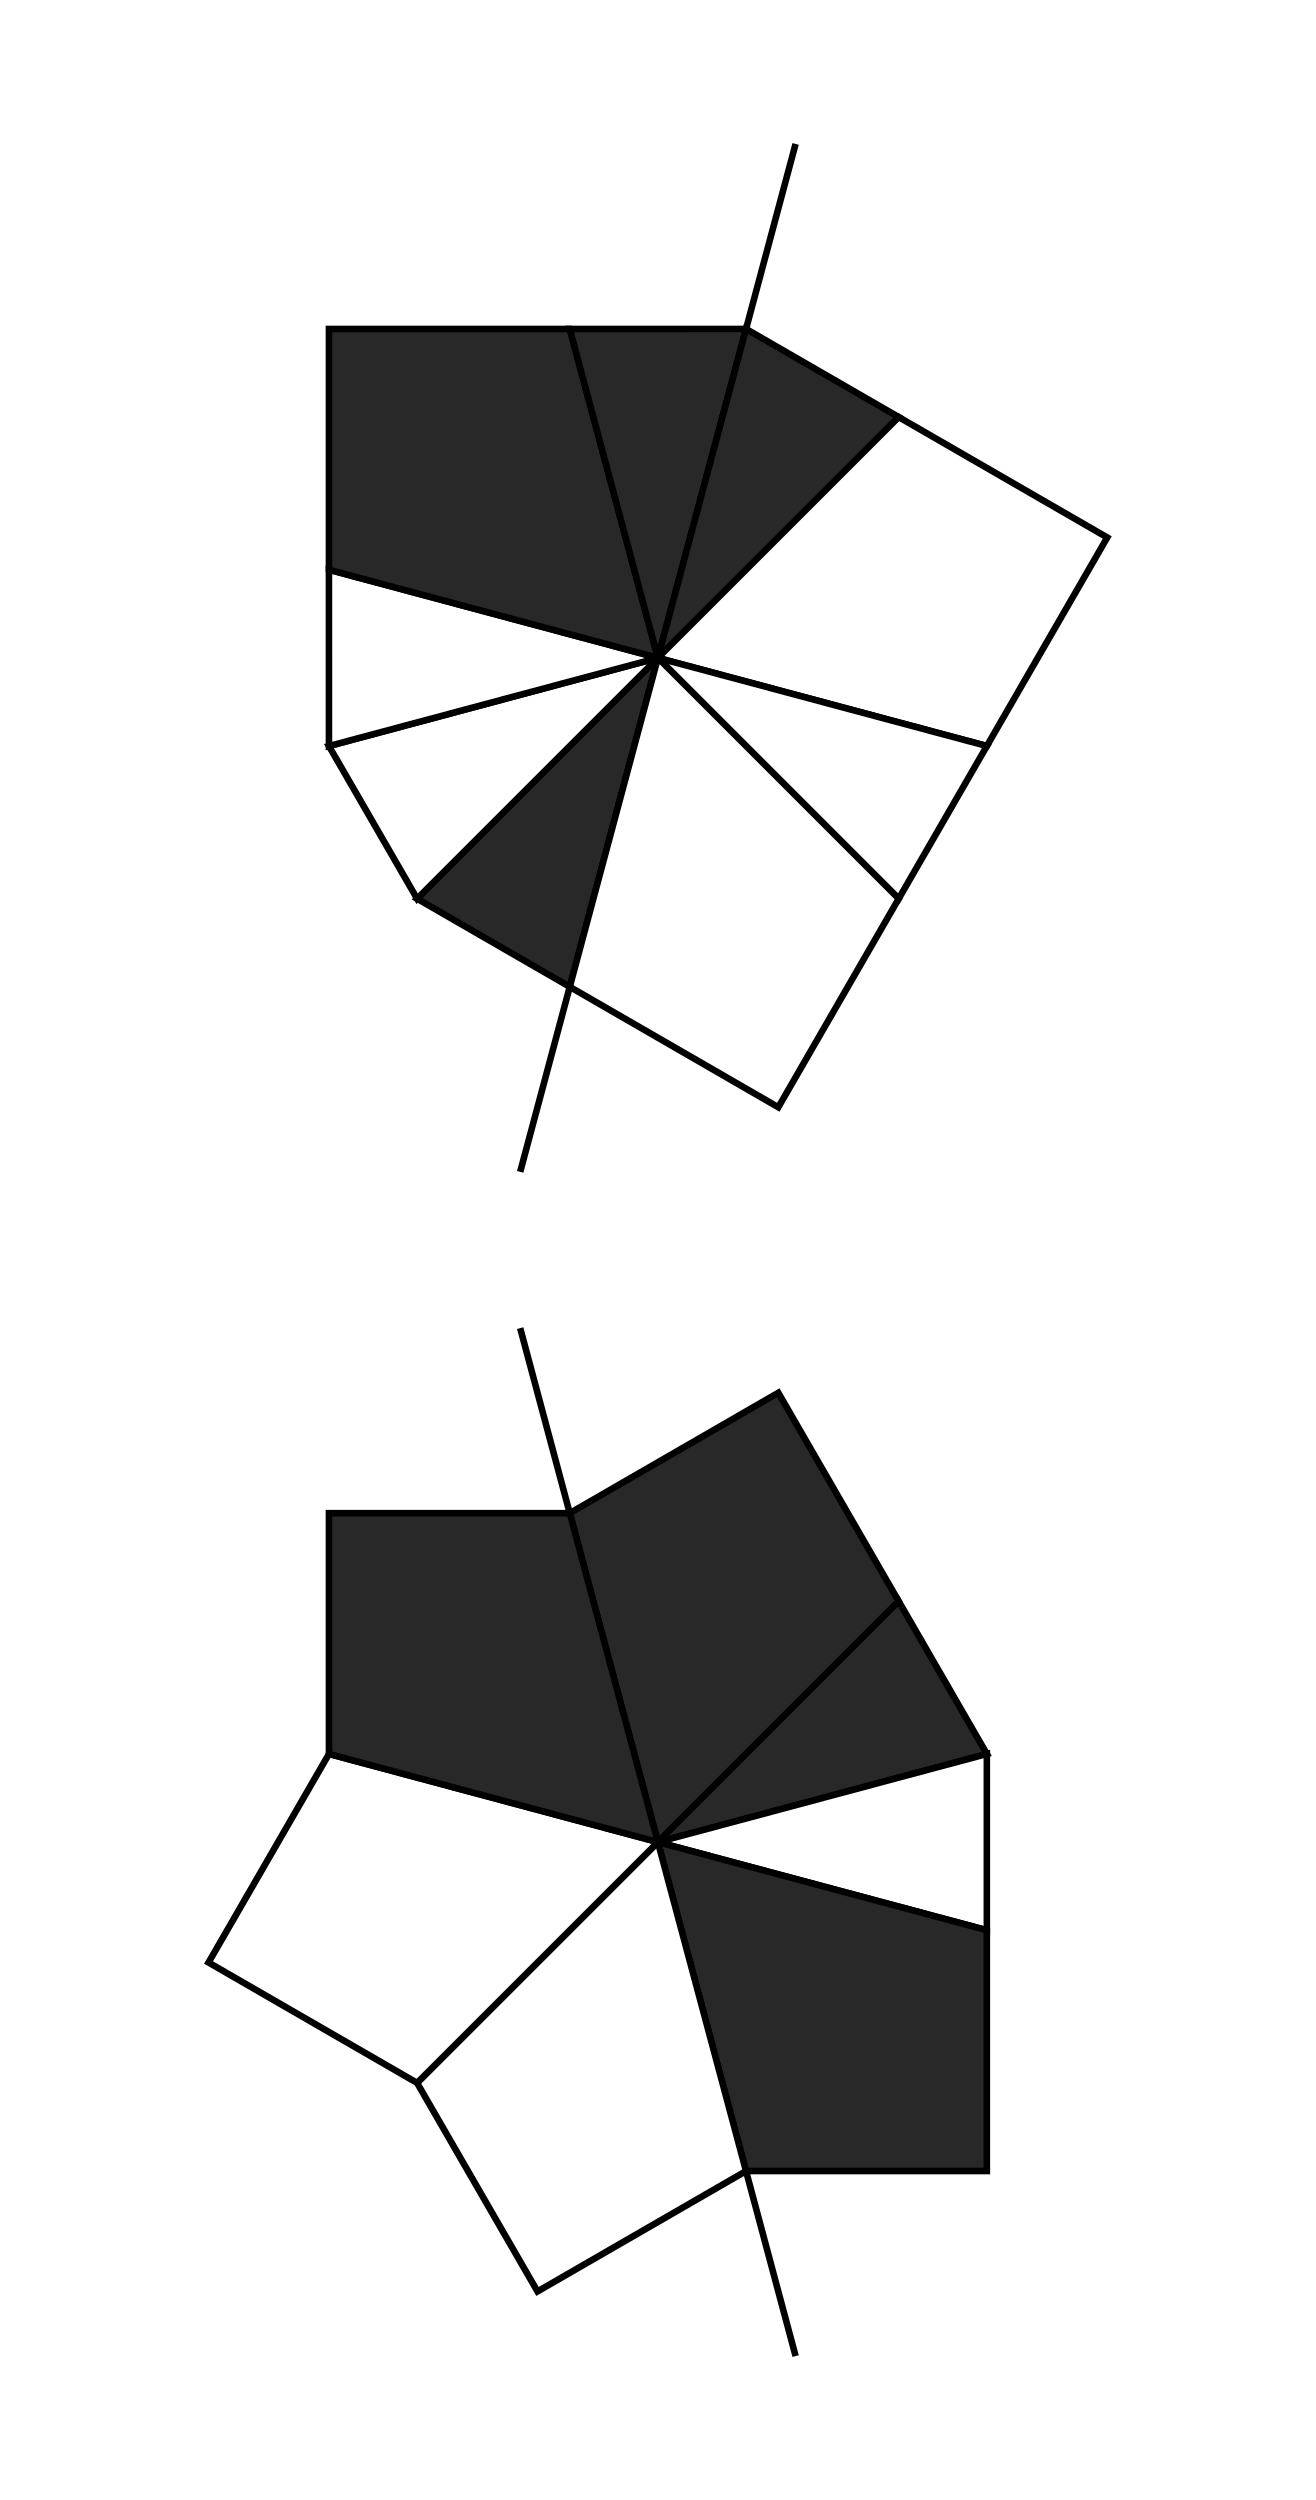
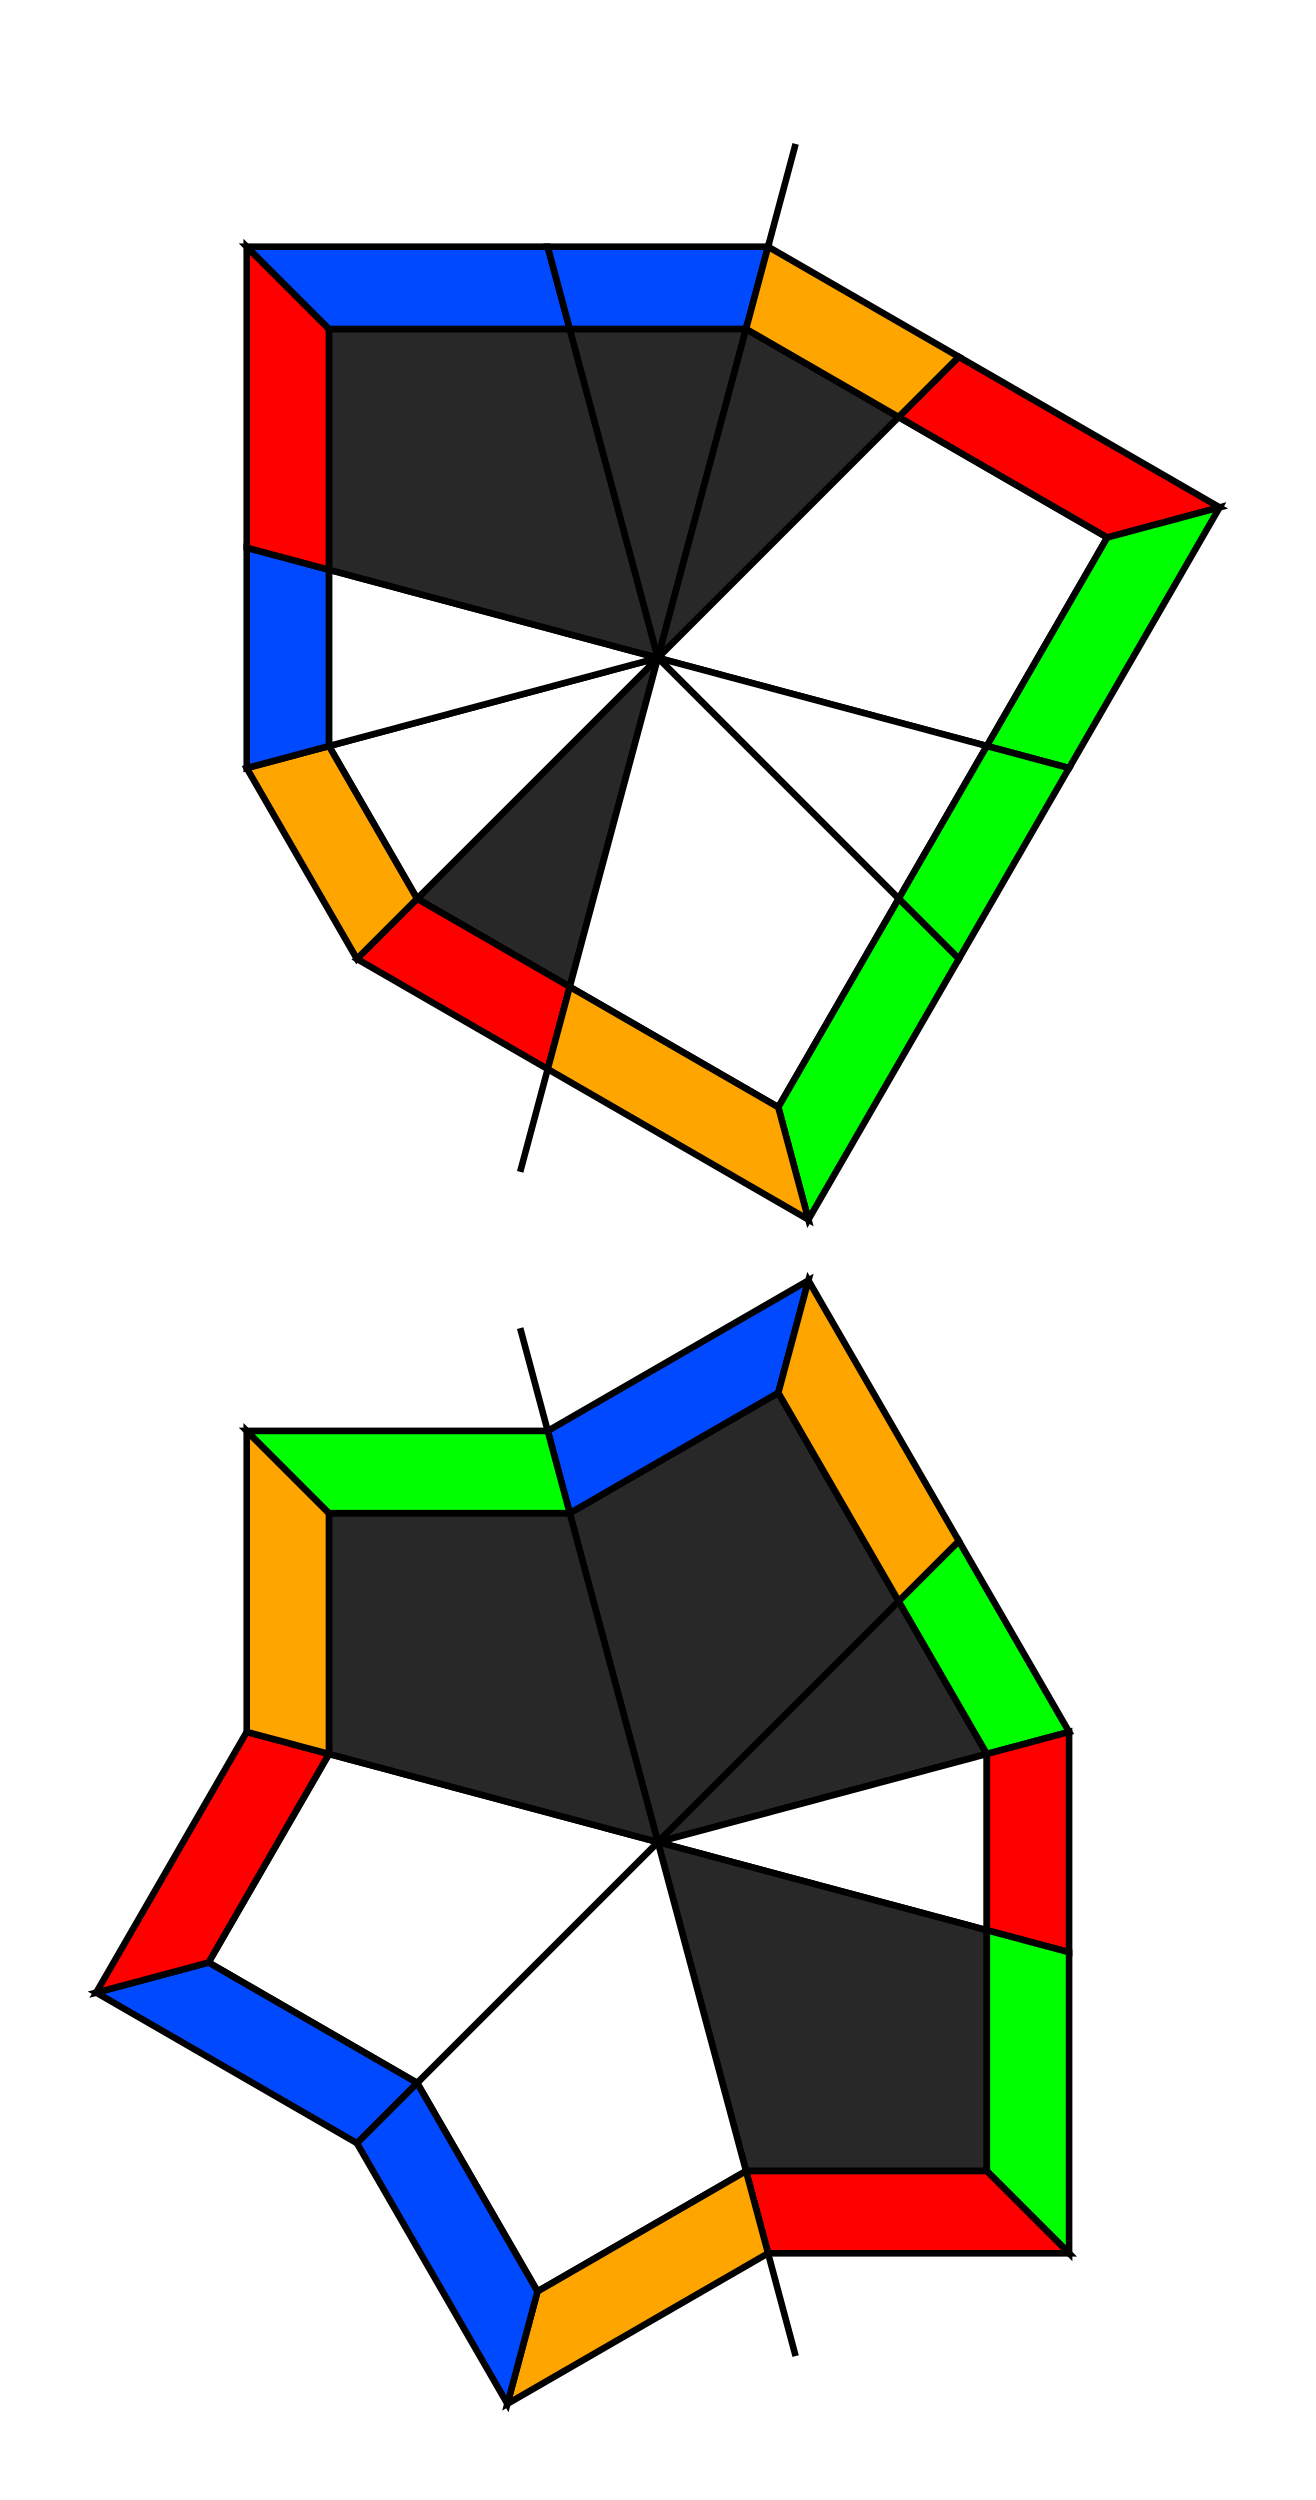
<svg xmlns="http://www.w3.org/2000/svg" width="200" height="380.0" viewBox="-100.0 -190.0 200 380.0">
  <defs>
</defs>
  <path d="M-20.934,78.125 L20.934,-78.125" stroke="rgb(0, 0, 0)" stroke-width="1" transform="translate(0, -90.0)" />
  <path d="M0,0 L-13.397,50.0 L-36.603,36.603 Z" fill="rgb(40, 40, 40)" stroke="rgb(0, 0, 0)" stroke-width="1" transform="translate(0, -90.0) rotate(0)" />
+   <path d="M-13.397,50.0 L-16.747,62.5 L-45.753,45.753 L-36.603,36.603 Z" fill="rgb(255, 0, 0)" stroke="rgb(0, 0, 0)" stroke-width="1" transform="translate(0, -90.0) rotate(0)" />
  <path d="M0,0 L-13.397,50.0 L-36.603,36.603 Z" fill="rgb(255, 255, 255)" stroke="rgb(0, 0, 0)" stroke-width="1" transform="translate(0, -90.0) rotate(30)" />
+   <path d="M-13.397,50.0 L-16.747,62.5 L-45.753,45.753 L-36.603,36.603 Z" fill="rgb(255, 165, 0)" stroke="rgb(0, 0, 0)" stroke-width="1" transform="translate(0, -90.0) rotate(30)" />
  <path d="M0,0 L-13.397,50.0 L-36.603,36.603 Z" fill="rgb(255, 255, 255)" stroke="rgb(0, 0, 0)" stroke-width="1" transform="translate(0, -90.0) rotate(60)" />
+   <path d="M-13.397,50.0 L-16.747,62.5 L-45.753,45.753 L-36.603,36.603 Z" fill="rgb(0, 73, 255)" stroke="rgb(0, 0, 0)" stroke-width="1" transform="translate(0, -90.0) rotate(60)" />
  <path d="M0,0 L-13.397,50.0 L-50.0,50.0 L-50.0,13.397 Z" fill="rgb(40, 40, 40)" stroke="rgb(0, 0, 0)" stroke-width="1" transform="translate(0, -90.0) rotate(90)" />
+   <path d="M-13.397,50.0 L-16.747,62.5 L-62.5,62.5 L-50.0,50.0 Z" fill="rgb(255, 0, 0)" stroke="rgb(0, 0, 0)" stroke-width="1" transform="translate(0, -90.0) rotate(90)" />
+   <path d="M-50.0,50.0 L-62.5,62.5 L-62.5,16.747 L-50.0,13.397 Z" fill="rgb(0, 73, 255)" stroke="rgb(0, 0, 0)" stroke-width="1" transform="translate(0, -90.0) rotate(90)" />
  <path d="M0,0 L-13.397,50.0 L-36.603,36.603 Z" fill="rgb(40, 40, 40)" stroke="rgb(0, 0, 0)" stroke-width="1" transform="translate(0, -90.0) rotate(150)" />
+   <path d="M-13.397,50.0 L-16.747,62.5 L-45.753,45.753 L-36.603,36.603 Z" fill="rgb(0, 73, 255)" stroke="rgb(0, 0, 0)" stroke-width="1" transform="translate(0, -90.0) rotate(150)" />
  <path d="M0,0 L-13.397,50.0 L-36.603,36.603 Z" fill="rgb(40, 40, 40)" stroke="rgb(0, 0, 0)" stroke-width="1" transform="translate(0, -90.0) rotate(180)" />
+   <path d="M-13.397,50.0 L-16.747,62.5 L-45.753,45.753 L-36.603,36.603 Z" fill="rgb(255, 165, 0)" stroke="rgb(0, 0, 0)" stroke-width="1" transform="translate(0, -90.0) rotate(180)" />
  <path d="M0,0 L-13.397,50.0 L-50.0,50.0 L-50.0,13.397 Z" fill="rgb(255, 255, 255)" stroke="rgb(0, 0, 0)" stroke-width="1" transform="translate(0, -90.0) rotate(210)" />
+   <path d="M-13.397,50.0 L-16.747,62.5 L-62.5,62.5 L-50.0,50.0 Z" fill="rgb(255, 0, 0)" stroke="rgb(0, 0, 0)" stroke-width="1" transform="translate(0, -90.0) rotate(210)" />
+   <path d="M-50.0,50.0 L-62.5,62.5 L-62.5,16.747 L-50.0,13.397 Z" fill="rgb(0, 255, 0)" stroke="rgb(0, 0, 0)" stroke-width="1" transform="translate(0, -90.0) rotate(210)" />
  <path d="M0,0 L-13.397,50.0 L-36.603,36.603 Z" fill="rgb(255, 255, 255)" stroke="rgb(0, 0, 0)" stroke-width="1" transform="translate(0, -90.0) rotate(270)" />
+   <path d="M-13.397,50.0 L-16.747,62.5 L-45.753,45.753 L-36.603,36.603 Z" fill="rgb(0, 255, 0)" stroke="rgb(0, 0, 0)" stroke-width="1" transform="translate(0, -90.0) rotate(270)" />
  <path d="M0,0 L-13.397,50.0 L-50.0,50.0 L-50.0,13.397 Z" fill="rgb(255, 255, 255)" stroke="rgb(0, 0, 0)" stroke-width="1" transform="translate(0, -90.0) rotate(300)" />
+   <path d="M-13.397,50.0 L-16.747,62.5 L-62.5,62.5 L-50.0,50.0 Z" fill="rgb(0, 255, 0)" stroke="rgb(0, 0, 0)" stroke-width="1" transform="translate(0, -90.0) rotate(300)" />
+   <path d="M-50.0,50.0 L-62.5,62.5 L-62.5,16.747 L-50.0,13.397 Z" fill="rgb(255, 165, 0)" stroke="rgb(0, 0, 0)" stroke-width="1" transform="translate(0, -90.0) rotate(300)" />
  <path d="M-20.934,78.125 L20.934,-78.125" stroke="rgb(0, 0, 0)" stroke-width="1" transform="translate(0, 90.0) rotate(-30)" />
  <path d="M0,0 L-13.397,50.0 L-50.0,50.0 L-50.0,13.397 Z" fill="rgb(40, 40, 40)" stroke="rgb(0, 0, 0)" stroke-width="1" transform="translate(0, 90.0) rotate(150)" />
+   <path d="M-13.397,50.0 L-16.747,62.5 L-62.5,62.5 L-50.0,50.0 Z" fill="rgb(0, 73, 255)" stroke="rgb(0, 0, 0)" stroke-width="1" transform="translate(0, 90.0) rotate(150)" />
+   <path d="M-50.0,50.0 L-62.5,62.5 L-62.5,16.747 L-50.0,13.397 Z" fill="rgb(255, 165, 0)" stroke="rgb(0, 0, 0)" stroke-width="1" transform="translate(0, 90.0) rotate(150)" />
  <path d="M0,0 L-13.397,50.0 L-36.603,36.603 Z" fill="rgb(40, 40, 40)" stroke="rgb(0, 0, 0)" stroke-width="1" transform="translate(0, 90.0) rotate(210)" />
+   <path d="M-13.397,50.0 L-16.747,62.5 L-45.753,45.753 L-36.603,36.603 Z" fill="rgb(0, 255, 0)" stroke="rgb(0, 0, 0)" stroke-width="1" transform="translate(0, 90.0) rotate(210)" />
  <path d="M0,0 L-13.397,50.0 L-36.603,36.603 Z" fill="rgb(255, 255, 255)" stroke="rgb(0, 0, 0)" stroke-width="1" transform="translate(0, 90.0) rotate(240)" />
+   <path d="M-13.397,50.0 L-16.747,62.5 L-45.753,45.753 L-36.603,36.603 Z" fill="rgb(255, 0, 0)" stroke="rgb(0, 0, 0)" stroke-width="1" transform="translate(0, 90.0) rotate(240)" />
  <path d="M0,0 L-13.397,50.0 L-50.0,50.0 L-50.0,13.397 Z" fill="rgb(40, 40, 40)" stroke="rgb(0, 0, 0)" stroke-width="1" transform="translate(0, 90.0) rotate(270)" />
+   <path d="M-13.397,50.0 L-16.747,62.5 L-62.5,62.5 L-50.0,50.0 Z" fill="rgb(0, 255, 0)" stroke="rgb(0, 0, 0)" stroke-width="1" transform="translate(0, 90.0) rotate(270)" />
+   <path d="M-50.0,50.0 L-62.5,62.5 L-62.5,16.747 L-50.0,13.397 Z" fill="rgb(255, 0, 0)" stroke="rgb(0, 0, 0)" stroke-width="1" transform="translate(0, 90.0) rotate(270)" />
  <path d="M0,0 L-13.397,50.0 L-50.0,50.0 L-50.0,13.397 Z" fill="rgb(255, 255, 255)" stroke="rgb(0, 0, 0)" stroke-width="1" transform="translate(0, 90.0) rotate(330)" />
+   <path d="M-13.397,50.0 L-16.747,62.5 L-62.5,62.5 L-50.0,50.0 Z" fill="rgb(255, 165, 0)" stroke="rgb(0, 0, 0)" stroke-width="1" transform="translate(0, 90.0) rotate(330)" />
+   <path d="M-50.0,50.0 L-62.5,62.5 L-62.5,16.747 L-50.0,13.397 Z" fill="rgb(0, 73, 255)" stroke="rgb(0, 0, 0)" stroke-width="1" transform="translate(0, 90.0) rotate(330)" />
  <path d="M0,0 L-13.397,50.0 L-50.0,50.0 L-50.0,13.397 Z" fill="rgb(255, 255, 255)" stroke="rgb(0, 0, 0)" stroke-width="1" transform="translate(0, 90.0) rotate(390)" />
+   <path d="M-13.397,50.0 L-16.747,62.5 L-62.5,62.5 L-50.0,50.0 Z" fill="rgb(0, 73, 255)" stroke="rgb(0, 0, 0)" stroke-width="1" transform="translate(0, 90.0) rotate(390)" />
+   <path d="M-50.0,50.0 L-62.5,62.5 L-62.5,16.747 L-50.0,13.397 Z" fill="rgb(255, 0, 0)" stroke="rgb(0, 0, 0)" stroke-width="1" transform="translate(0, 90.0) rotate(390)" />
  <path d="M0,0 L-13.397,50.0 L-50.0,50.0 L-50.0,13.397 Z" fill="rgb(40, 40, 40)" stroke="rgb(0, 0, 0)" stroke-width="1" transform="translate(0, 90.0) rotate(450)" />
+   <path d="M-13.397,50.0 L-16.747,62.5 L-62.5,62.5 L-50.0,50.0 Z" fill="rgb(255, 165, 0)" stroke="rgb(0, 0, 0)" stroke-width="1" transform="translate(0, 90.0) rotate(450)" />
+   <path d="M-50.0,50.0 L-62.5,62.5 L-62.5,16.747 L-50.0,13.397 Z" fill="rgb(0, 255, 0)" stroke="rgb(0, 0, 0)" stroke-width="1" transform="translate(0, 90.0) rotate(450)" />
</svg>
